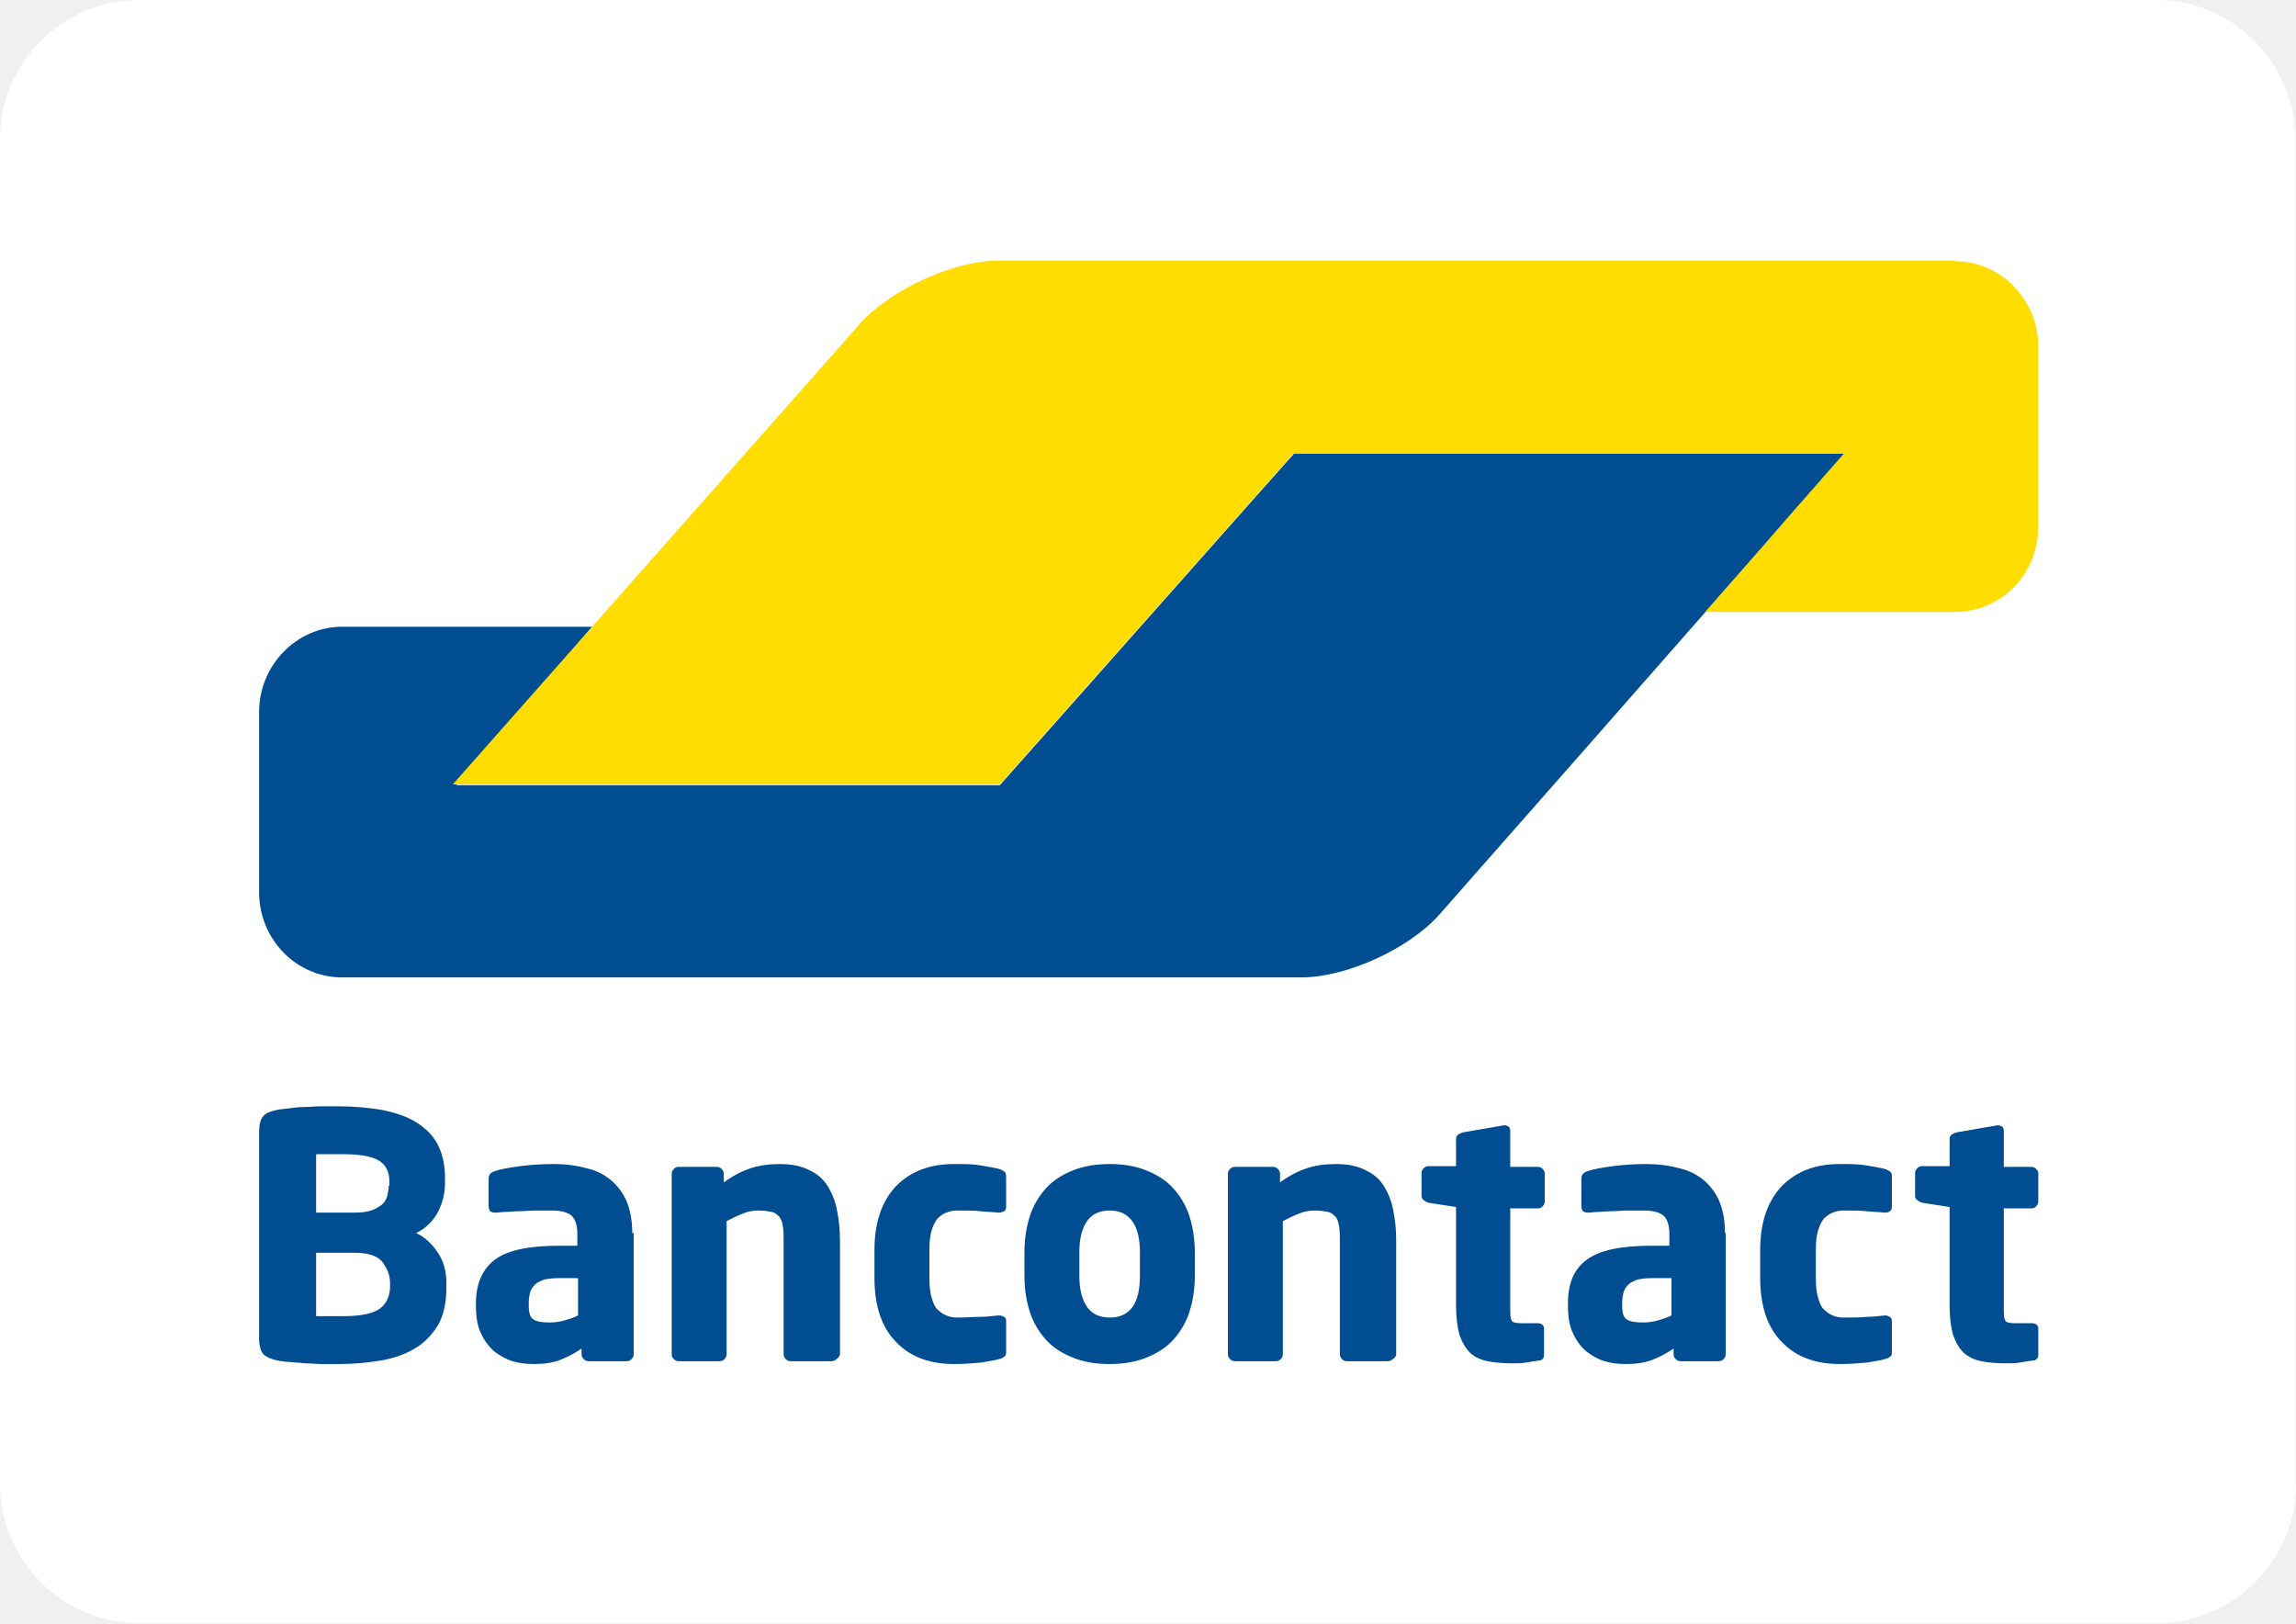
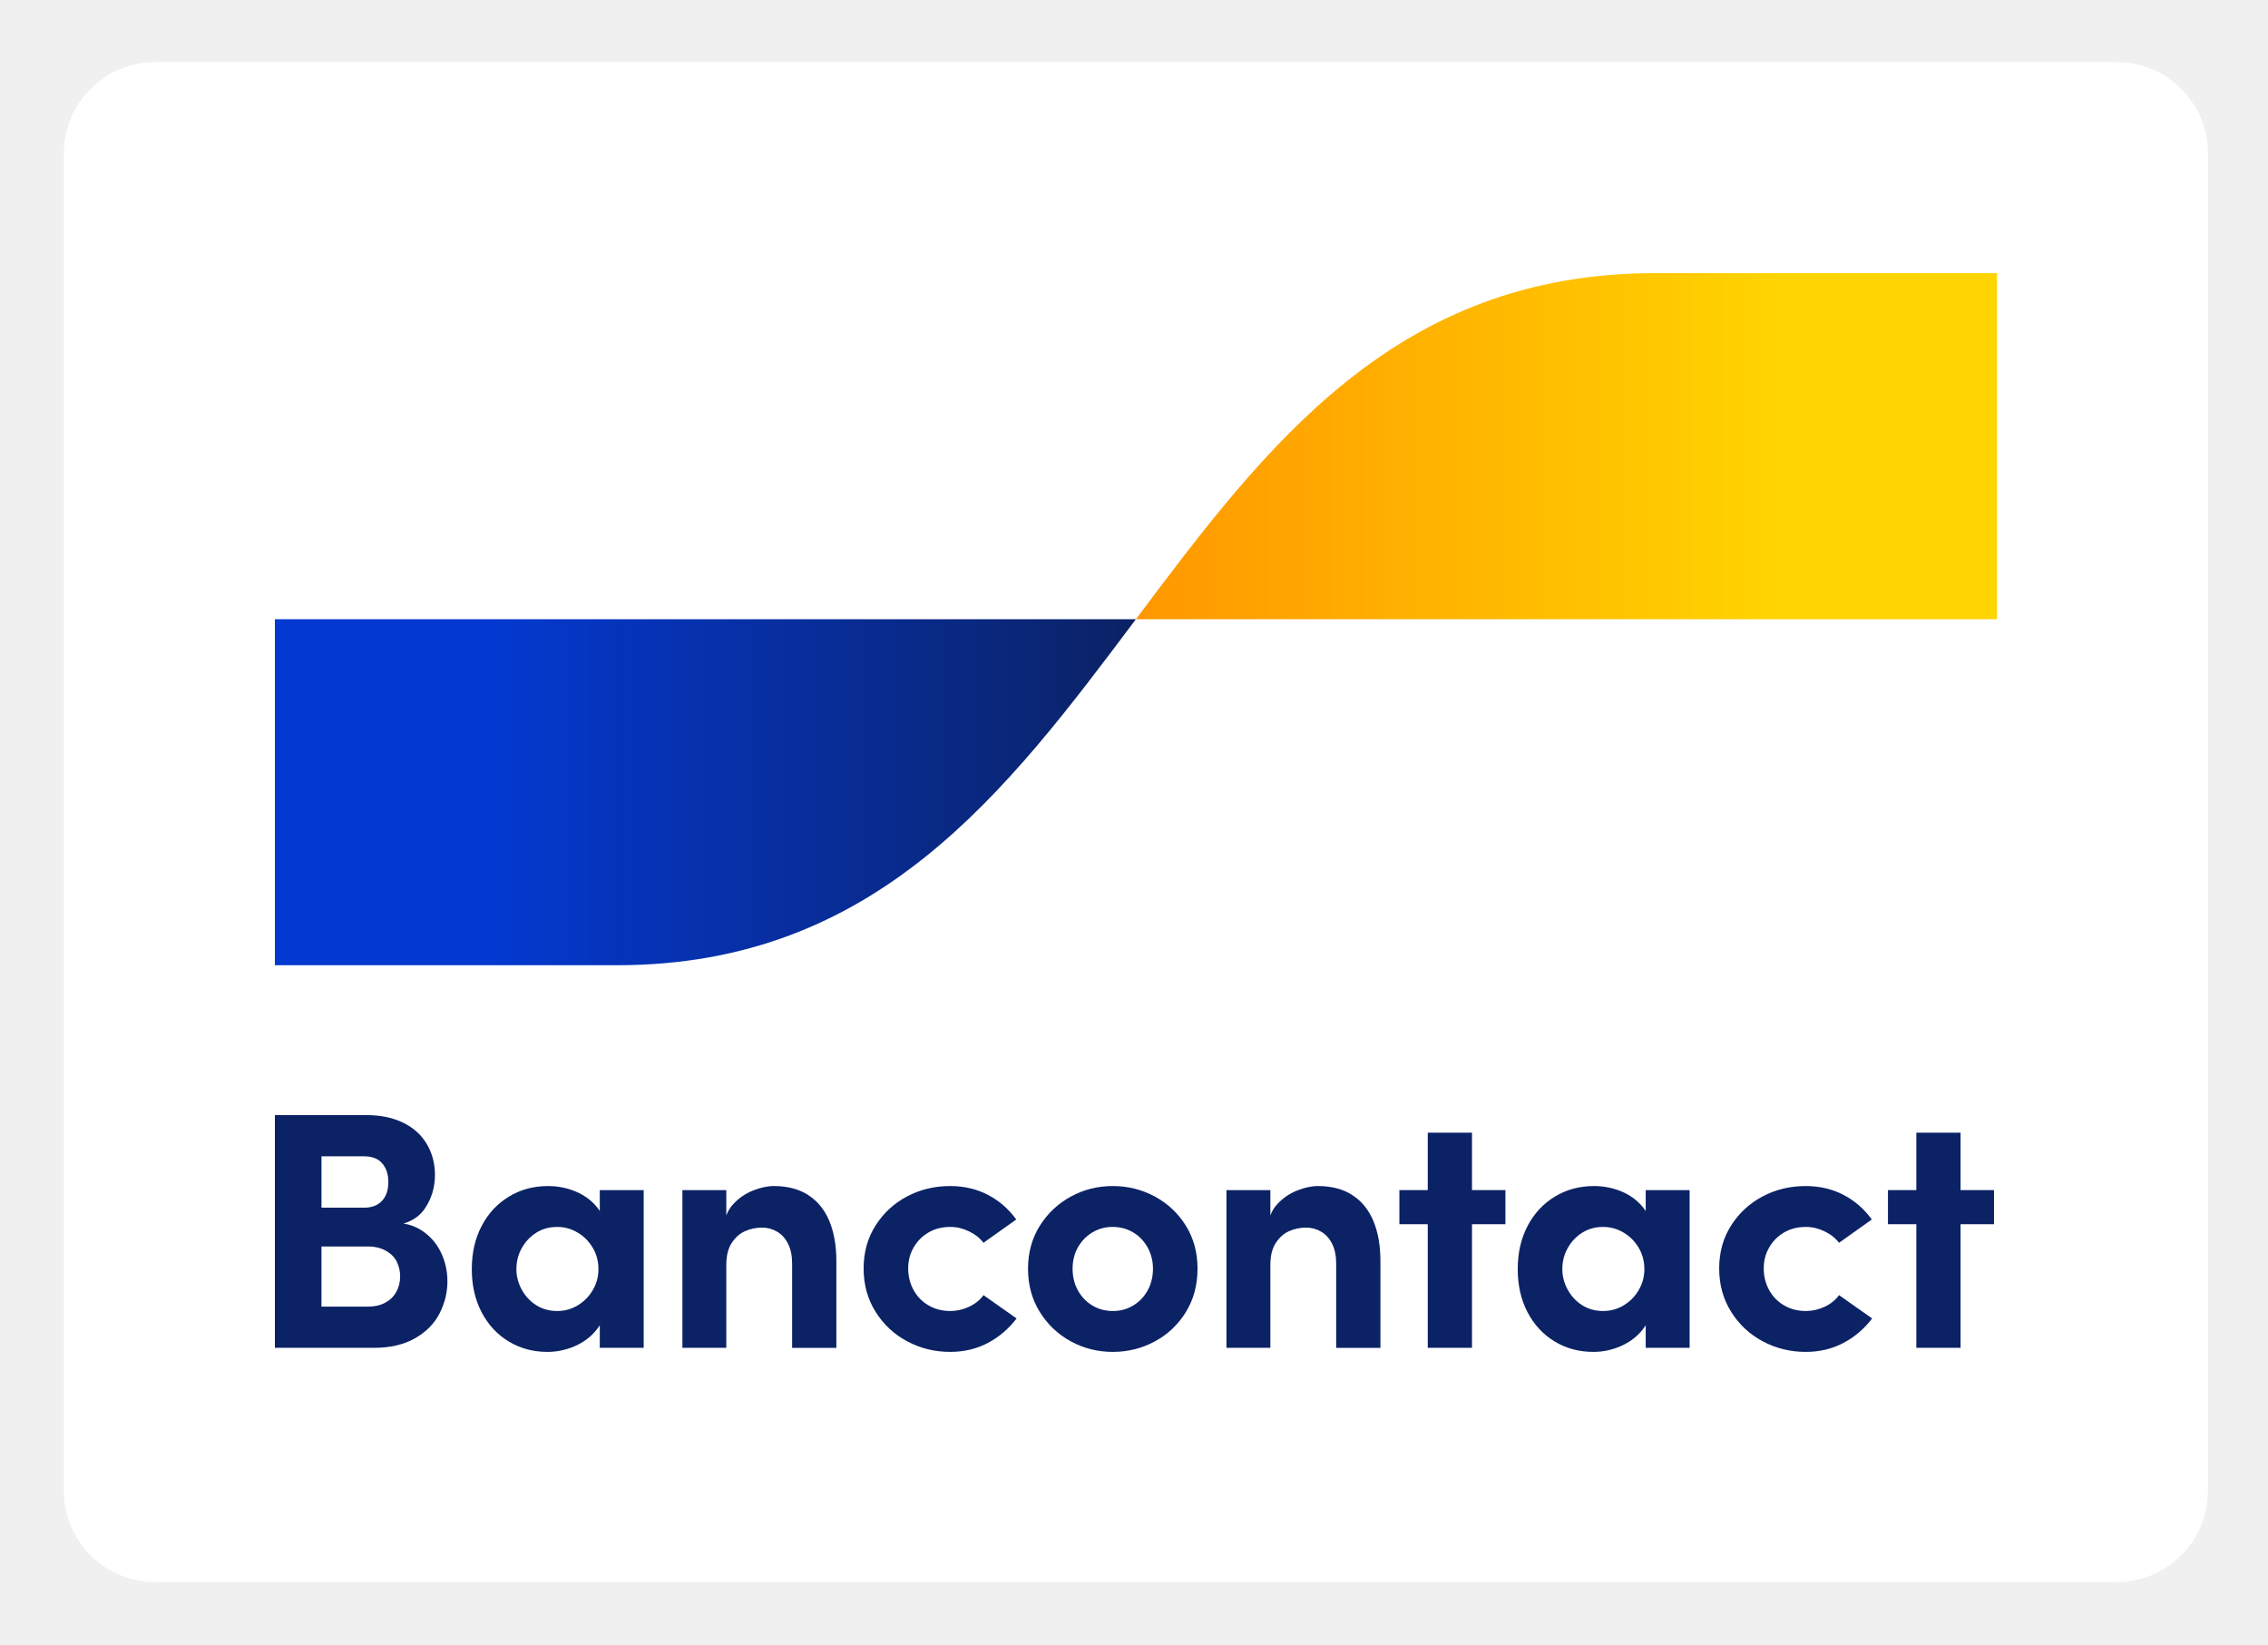
- <svg xmlns="http://www.w3.org/2000/svg" version="1.1" id="Layer_1" x="0px" y="0px" viewBox="0 0 326.1 230.5" style="enable-background:new 0 0 326.1 230.5;" xml:space="preserve">
-   <style type="text/css">
- 	.st0{fill:#FFFFFF;}
- 	.st1{fill:#004E91;}
- 	.st2{fill:#FFDD00;}
- 	.st3{fill:none;}
- </style>
+ <svg xmlns="http://www.w3.org/2000/svg" viewBox="0 0 1490 1080">
+   <defs>
+     <clipPath id="clippath">
+       <path style="fill:none" d="M1087.22,179.42c-170.48,0-255.72,113.65-340.96,227.31h565.68v-227.31h-224.72Z" />
+     </clipPath>\
+ 		<linearGradient id="linear-gradient" x1="746.26" y1="293.07" x2="1311.94" y2="293.07" gradientUnits="userSpaceOnUse">
+       <stop offset="0" stop-color="#ff9700" />
+       <stop offset=".75" stop-color="#ffd400" />
+       <stop offset="1" stop-color="#ffd400" />
+     </linearGradient>
+     <clipPath id="clippath-1">
+       <path style="fill:none" d="M180.58,406.73v227.3h224.72c170.48,0,255.72-113.66,340.95-227.3H180.58Z" />
+     </clipPath>
+     <linearGradient id="linear-gradient-2" x1="4106.22" y1="5506.21" x2="4110.6" y2="5506.21" gradientTransform="translate(-525495.79 705423.17) scale(128.02 -128.02)" gradientUnits="userSpaceOnUse">
+       <stop offset="0" stop-color="#0439d1" />
+       <stop offset=".25" stop-color="#0439d1" />
+       <stop offset="1" stop-color="#0b2265" />
+     </linearGradient>
+   </defs>
  <g>
-     <g>
-       <path class="st0" d="M326.1,210.7c0,10.9-8.9,19.8-19.8,19.8H19.8C8.9,230.5,0,221.6,0,210.7V19.8C0,8.9,8.9,0,19.8,0h286.4    c10.9,0,19.8,8.9,19.8,19.8V210.7z" />
+     <rect style="fill:#fff" x="41.95" y="40.78" width="1408.61" height="998.43" rx="60" ry="60" />
+   </g>
+   <g>
+     <g style="clip-path:url(#clippath)">
+       <rect style="fill:url(#linear-gradient)" x="746.26" y="179.42" width="565.68" height="227.31" />
    </g>
-     <g>
-       <path class="st1" d="M262,64.4h-11.8h-54.6h-11.8l-8,9l-25.8,29.1v0l-8,9h-11.8H76.6H64.8l7.8-9.1l3.7-4.3l7.8-9.1H72.3H57.1h-8.5    c-6.5,0-11.8,5.5-11.8,12.1v0v23.4v2.2c0,6.7,5.3,12.1,11.8,12.1h3.3h124h8.9c6.5,0,15.4-4.1,19.7-9l20.6-23.4L262,64.4z" />
-       <path class="st2" d="M277.7,37.1c6.5,0,11.8,5.5,11.8,12.1v25.6c0,6.7-5.3,12.1-11.8,12.1h-6.4H254h-11.8l7.9-9c0,0,0,0,0,0    l3.9-4.5l7.9-9h-78.2l-41.7,47H64.3l55.7-63l2.1-2.4c4.4-4.9,13.3-9,19.8-9h2.7H277.7z" />
+     <g style="clip-path:url(#clippath-1)">
+       <rect style="fill:url(#linear-gradient-2)" x="180.58" y="406.73" width="565.67" height="227.3" />
    </g>
-     <path class="st1" d="M289.5,192.4v-3.7c0-0.5-0.3-0.8-1-0.8h-2.4c-0.7,0-1.2-0.1-1.3-0.4c-0.2-0.3-0.2-0.9-0.2-1.9v-14h3.9   c0.3,0,0.5-0.1,0.7-0.3c0.2-0.2,0.3-0.4,0.3-0.7v-3.9c0-0.3-0.1-0.5-0.3-0.7c-0.2-0.2-0.4-0.3-0.7-0.3h-3.9v-5.1   c0-0.3-0.1-0.5-0.2-0.6c-0.2-0.1-0.4-0.2-0.6-0.2h-0.1l-5.8,1c-0.3,0.1-0.5,0.2-0.7,0.3c-0.2,0.2-0.3,0.4-0.3,0.6v3.9h-3.9   c-0.3,0-0.5,0.1-0.7,0.3c-0.2,0.2-0.3,0.4-0.3,0.7v3.2c0,0.3,0.1,0.5,0.3,0.6c0.2,0.2,0.4,0.3,0.7,0.4l3.9,0.6v14   c0,1.7,0.2,3.1,0.5,4.2c0.4,1.1,0.9,1.9,1.5,2.5c0.7,0.6,1.5,1,2.5,1.2c1,0.2,2.2,0.3,3.5,0.3c0.7,0,1.3,0,1.9-0.1   c0.5-0.1,1.2-0.2,1.9-0.3C289.2,193.2,289.5,192.9,289.5,192.4 M268.7,191.9v-4.3c0-0.3-0.1-0.5-0.3-0.6c-0.2-0.1-0.4-0.2-0.6-0.2   h-0.1c-0.9,0.1-1.8,0.2-2.6,0.2c-0.8,0.1-1.9,0.1-3.3,0.1c-0.5,0-1.1-0.1-1.5-0.3c-0.5-0.2-0.9-0.5-1.3-0.9c-0.4-0.4-0.6-1-0.8-1.7   c-0.2-0.7-0.3-1.6-0.3-2.7v-4c0-1.1,0.1-2,0.3-2.7c0.2-0.7,0.5-1.3,0.8-1.7c0.4-0.4,0.8-0.7,1.3-0.9c0.5-0.2,1-0.3,1.5-0.3   c1.4,0,2.5,0,3.3,0.1c0.8,0.1,1.7,0.1,2.6,0.2h0.1c0.3,0,0.5-0.1,0.6-0.2c0.2-0.1,0.3-0.3,0.3-0.6v-4.3c0-0.4-0.1-0.6-0.2-0.7   c-0.2-0.1-0.4-0.3-0.8-0.4c-0.7-0.2-1.5-0.3-2.6-0.5c-1.1-0.2-2.3-0.2-3.8-0.2c-3.4,0-6.1,1-8.2,3.1c-2,2.1-3.1,5.1-3.1,9.1v4   c0,3.9,1,7,3.1,9.1c2,2.1,4.8,3.1,8.2,3.1c1.4,0,2.7-0.1,3.8-0.2c1.1-0.2,2-0.3,2.6-0.5c0.4-0.1,0.6-0.2,0.8-0.4   C268.7,192.5,268.7,192.2,268.7,191.9 M237.4,186.8c-0.6,0.3-1.2,0.5-1.9,0.7c-0.7,0.2-1.4,0.3-2.1,0.3c-1,0-1.8-0.1-2.3-0.4   s-0.7-0.9-0.7-2V185c0-0.6,0.1-1.1,0.2-1.5c0.1-0.4,0.4-0.8,0.7-1.1c0.3-0.3,0.8-0.5,1.3-0.7c0.5-0.1,1.2-0.2,2.1-0.2h2.7V186.8z    M245,175.1c0-1.8-0.3-3.3-0.8-4.5c-0.5-1.2-1.3-2.2-2.2-3c-1-0.8-2.1-1.4-3.5-1.7c-1.4-0.4-3-0.6-4.7-0.6c-1.6,0-3.2,0.1-4.7,0.3   c-1.5,0.2-2.7,0.4-3.6,0.7c-0.6,0.2-0.9,0.5-0.9,1.1v3.9c0,0.3,0.1,0.5,0.2,0.7c0.2,0.1,0.4,0.2,0.6,0.2h0.2c0.4,0,0.9-0.1,1.4-0.1   c0.6,0,1.2-0.1,1.9-0.1c0.7,0,1.5-0.1,2.3-0.1c0.8,0,1.6,0,2.3,0c1.1,0,2,0.2,2.6,0.6c0.6,0.4,1,1.3,1,2.7v1.7h-2.6   c-4.1,0-7.2,0.6-9,1.9c-1.9,1.3-2.8,3.4-2.8,6.2v0.4c0,1.6,0.2,2.9,0.7,3.9c0.5,1.1,1.1,1.9,1.9,2.6c0.8,0.6,1.6,1.1,2.6,1.4   c1,0.3,2,0.4,3.1,0.4c1.4,0,2.7-0.2,3.7-0.6c1-0.4,2-0.9,3-1.6v0.8c0,0.3,0.1,0.5,0.3,0.7c0.2,0.2,0.4,0.3,0.7,0.3h5.4   c0.3,0,0.5-0.1,0.7-0.3c0.2-0.2,0.3-0.4,0.3-0.7V175.1z M219.3,192.4v-3.7c0-0.5-0.3-0.8-1-0.8H216c-0.7,0-1.2-0.1-1.3-0.4   c-0.2-0.3-0.2-0.9-0.2-1.9v-14h3.9c0.3,0,0.5-0.1,0.7-0.3s0.3-0.4,0.3-0.7v-3.9c0-0.3-0.1-0.5-0.3-0.7s-0.4-0.3-0.7-0.3h-3.9v-5.1   c0-0.3-0.1-0.5-0.2-0.6c-0.2-0.1-0.4-0.2-0.6-0.2h-0.1l-5.8,1c-0.3,0.1-0.5,0.2-0.7,0.3c-0.2,0.2-0.3,0.4-0.3,0.6v3.9h-3.9   c-0.3,0-0.5,0.1-0.7,0.3c-0.2,0.2-0.3,0.4-0.3,0.7v3.2c0,0.3,0.1,0.5,0.3,0.6c0.2,0.2,0.4,0.3,0.7,0.4l3.9,0.6v14   c0,1.7,0.2,3.1,0.5,4.2c0.4,1.1,0.9,1.9,1.5,2.5s1.5,1,2.5,1.2c1,0.2,2.2,0.3,3.5,0.3c0.7,0,1.3,0,1.9-0.1c0.5-0.1,1.2-0.2,1.9-0.3   C219,193.2,219.3,192.9,219.3,192.4 M198.3,192.3v-16c0-1.5-0.1-2.9-0.4-4.3c-0.2-1.3-0.7-2.5-1.3-3.5c-0.6-1-1.5-1.8-2.6-2.3   c-1.1-0.6-2.5-0.9-4.3-0.9c-1.5,0-2.9,0.2-4.1,0.6c-1.2,0.4-2.4,1-3.8,2v-1.2c0-0.3-0.1-0.5-0.3-0.7c-0.2-0.2-0.4-0.3-0.7-0.3h-5.4   c-0.3,0-0.5,0.1-0.7,0.3c-0.2,0.2-0.3,0.4-0.3,0.7v25.6c0,0.3,0.1,0.5,0.3,0.7c0.2,0.2,0.4,0.3,0.7,0.3h5.8c0.3,0,0.5-0.1,0.7-0.3   c0.2-0.2,0.3-0.4,0.3-0.7v-18.9c0.8-0.4,1.6-0.8,2.4-1.1c0.7-0.3,1.5-0.4,2.2-0.4c0.7,0,1.3,0.1,1.8,0.2c0.5,0.1,0.8,0.4,1.1,0.7   c0.3,0.4,0.4,0.8,0.5,1.4c0.1,0.6,0.1,1.3,0.1,2.1v16c0,0.3,0.1,0.5,0.3,0.7c0.2,0.2,0.4,0.3,0.7,0.3h5.8c0.3,0,0.5-0.1,0.7-0.3   C198.2,192.8,198.3,192.5,198.3,192.3 M161.9,181.2c0,3.9-1.4,5.9-4.3,5.9c-1.4,0-2.5-0.5-3.2-1.5c-0.7-1-1.1-2.5-1.1-4.4v-3.4   c0-2,0.4-3.4,1.1-4.4c0.7-1,1.8-1.5,3.2-1.5c2.8,0,4.3,2,4.3,5.9V181.2z M169.7,177.8c0-1.9-0.3-3.7-0.8-5.2   c-0.5-1.5-1.3-2.8-2.3-3.9c-1-1.1-2.3-1.9-3.8-2.5c-1.5-0.6-3.2-0.9-5.2-0.9c-2,0-3.7,0.3-5.2,0.9c-1.5,0.6-2.8,1.4-3.8,2.5   c-1,1.1-1.8,2.4-2.3,3.9c-0.5,1.5-0.8,3.3-0.8,5.2v3.4c0,1.9,0.3,3.7,0.8,5.2c0.5,1.5,1.3,2.8,2.3,3.9c1,1.1,2.3,1.9,3.8,2.5   c1.5,0.6,3.2,0.9,5.2,0.9c2,0,3.7-0.3,5.2-0.9c1.5-0.6,2.8-1.4,3.8-2.5s1.8-2.4,2.3-3.9c0.5-1.5,0.8-3.3,0.8-5.2V177.8z    M142.9,191.9v-4.3c0-0.3-0.1-0.5-0.3-0.6c-0.2-0.1-0.4-0.2-0.7-0.2h-0.1c-0.9,0.1-1.8,0.2-2.6,0.2s-1.9,0.1-3.3,0.1   c-0.5,0-1.1-0.1-1.5-0.3c-0.5-0.2-0.9-0.5-1.3-0.9c-0.4-0.4-0.6-1-0.8-1.7c-0.2-0.7-0.3-1.6-0.3-2.7v-4c0-1.1,0.1-2,0.3-2.7   c0.2-0.7,0.5-1.3,0.8-1.7c0.4-0.4,0.8-0.7,1.3-0.9c0.5-0.2,1-0.3,1.5-0.3c1.4,0,2.5,0,3.3,0.1c0.8,0.1,1.7,0.1,2.6,0.2h0.1   c0.3,0,0.5-0.1,0.7-0.2c0.2-0.1,0.3-0.3,0.3-0.6v-4.3c0-0.4-0.1-0.6-0.2-0.7c-0.2-0.1-0.4-0.3-0.8-0.4c-0.7-0.2-1.5-0.3-2.6-0.5   c-1.1-0.2-2.3-0.2-3.8-0.2c-3.4,0-6.1,1-8.2,3.1c-2,2.1-3.1,5.1-3.1,9.1v4c0,3.9,1,7,3.1,9.1c2,2.1,4.8,3.1,8.2,3.1   c1.4,0,2.7-0.1,3.8-0.2c1.1-0.2,1.9-0.3,2.6-0.5c0.4-0.1,0.6-0.2,0.8-0.4C142.9,192.5,142.9,192.2,142.9,191.9 M119.3,192.3v-16   c0-1.5-0.1-2.9-0.4-4.3c-0.2-1.3-0.7-2.5-1.3-3.5c-0.6-1-1.5-1.8-2.6-2.3c-1.1-0.6-2.5-0.9-4.3-0.9c-1.5,0-2.9,0.2-4.1,0.6   c-1.2,0.4-2.4,1-3.8,2v-1.2c0-0.3-0.1-0.5-0.3-0.7c-0.2-0.2-0.4-0.3-0.7-0.3h-5.4c-0.3,0-0.5,0.1-0.7,0.3c-0.2,0.2-0.3,0.4-0.3,0.7   v25.6c0,0.3,0.1,0.5,0.3,0.7c0.2,0.2,0.4,0.3,0.7,0.3h5.8c0.3,0,0.5-0.1,0.7-0.3c0.2-0.2,0.3-0.4,0.3-0.7v-18.9   c0.8-0.4,1.6-0.8,2.4-1.1c0.7-0.3,1.5-0.4,2.2-0.4c0.7,0,1.3,0.1,1.8,0.2c0.5,0.1,0.8,0.4,1.1,0.7c0.3,0.4,0.4,0.8,0.5,1.4   c0.1,0.6,0.1,1.3,0.1,2.1v16c0,0.3,0.1,0.5,0.3,0.7c0.2,0.2,0.4,0.3,0.7,0.3h5.8c0.3,0,0.5-0.1,0.7-0.3   C119.1,192.8,119.3,192.5,119.3,192.3 M82.1,186.8c-0.6,0.3-1.2,0.5-1.9,0.7c-0.7,0.2-1.4,0.3-2.1,0.3c-1,0-1.8-0.1-2.3-0.4   s-0.7-0.9-0.7-2V185c0-0.6,0.1-1.1,0.2-1.5c0.1-0.4,0.4-0.8,0.7-1.1c0.3-0.3,0.8-0.5,1.3-0.7c0.5-0.1,1.2-0.2,2.1-0.2h2.7V186.8z    M89.8,175.1c0-1.8-0.3-3.3-0.8-4.5c-0.5-1.2-1.3-2.2-2.2-3c-1-0.8-2.1-1.4-3.5-1.7c-1.4-0.4-3-0.6-4.7-0.6c-1.6,0-3.2,0.1-4.7,0.3   c-1.5,0.2-2.7,0.4-3.6,0.7c-0.6,0.2-0.9,0.5-0.9,1.1v3.9c0,0.3,0.1,0.5,0.2,0.7c0.2,0.1,0.4,0.2,0.6,0.2h0.2c0.4,0,0.9-0.1,1.4-0.1   c0.6,0,1.2-0.1,2-0.1c0.7,0,1.5-0.1,2.3-0.1c0.8,0,1.6,0,2.3,0c1.1,0,2,0.2,2.6,0.6c0.6,0.4,1,1.3,1,2.7v1.7h-2.6   c-4.1,0-7.2,0.6-9,1.9s-2.8,3.4-2.8,6.2v0.4c0,1.6,0.2,2.9,0.7,3.9c0.5,1.1,1.1,1.9,1.9,2.6c0.8,0.6,1.6,1.1,2.6,1.4   c1,0.3,2,0.4,3.1,0.4c1.4,0,2.7-0.2,3.7-0.6s2-0.9,3-1.6v0.8c0,0.3,0.1,0.5,0.3,0.7c0.2,0.2,0.4,0.3,0.7,0.3h5.4   c0.3,0,0.5-0.1,0.7-0.3c0.2-0.2,0.3-0.4,0.3-0.7V175.1z M55.4,182.7c0,1.3-0.5,2.4-1.4,3.1c-0.9,0.7-2.7,1.1-5.1,1.1h-0.8   c-0.4,0-0.8,0-1.2,0c-0.4,0-0.8,0-1.2,0h-0.8v-9h5.4c1.9,0,3.3,0.4,4,1.3c0.7,0.9,1.1,1.9,1.1,3V182.7z M55.2,168.4   c0,0.5-0.1,1-0.2,1.5c-0.2,0.5-0.4,0.9-0.8,1.2c-0.4,0.3-0.9,0.6-1.5,0.8c-0.6,0.2-1.4,0.3-2.4,0.3h-5.4v-8.3c0.2,0,0.4,0,0.7,0   c0.3,0,0.7,0,1.1,0h1.1h0.8c2.5,0,4.2,0.3,5.2,0.9c1,0.6,1.5,1.6,1.5,2.9V168.4z M63.4,182.2c0-1.7-0.4-3.1-1.2-4.3   c-0.8-1.2-1.8-2.2-3.1-2.8c1.3-0.6,2.3-1.6,3-2.8c0.7-1.3,1.1-2.7,1.1-4.2v-0.9c0-1.9-0.4-3.5-1.1-4.8c-0.7-1.3-1.8-2.3-3.1-3.1   c-1.3-0.8-2.9-1.3-4.8-1.7c-1.9-0.3-3.9-0.5-6.2-0.5c-0.8,0-1.6,0-2.4,0c-0.8,0-1.6,0.1-2.4,0.1c-0.8,0-1.5,0.1-2.2,0.2   c-0.7,0.1-1.2,0.1-1.6,0.2c-0.9,0.2-1.6,0.4-2,0.9c-0.4,0.4-0.6,1.2-0.6,2.3V190c0,1.1,0.2,1.8,0.6,2.3c0.4,0.4,1.1,0.7,2,0.9   c0.5,0.1,1.1,0.2,1.7,0.2c0.7,0.1,1.4,0.1,2.2,0.2c0.8,0,1.6,0.1,2.4,0.1c0.8,0,1.7,0,2.5,0c2.1,0,4.1-0.2,5.9-0.5   c1.8-0.3,3.5-0.9,4.8-1.7c1.4-0.8,2.4-1.9,3.3-3.3c0.8-1.4,1.2-3.2,1.2-5.3V182.2z" />
-     <rect class="st3" width="326" height="230.5" />
+   </g>
+   <g>
+     <path style="fill:#0b2265" d="M277.2,808.36c-3.57-2.38-7.59-3.92-12.05-4.65,6.1-1.9,10.72-5.12,13.83-9.66,4.51-6.58,6.77-14.01,6.77-22.29,0-7.54-1.81-14.34-5.44-20.41-3.63-6.06-8.84-10.72-15.64-13.98-6.8-3.25-14.64-4.88-23.52-4.88h-60.56v152.85h65.22c10.5,0,19.41-2.07,26.73-6.21,7.32-4.14,12.72-9.57,16.19-16.3,3.47-6.73,5.21-13.79,5.21-21.19,0-6.66-1.41-12.94-4.21-18.86-2.81-5.91-6.99-10.72-12.53-14.42ZM251.14,764.22c2.66,3.11,3.99,7.17,3.99,12.2,0,5.32-1.41,9.47-4.21,12.42-2.81,2.96-6.66,4.44-11.54,4.44h-28.17v-33.72h28.17c5.18,0,9.1,1.55,11.76,4.66ZM260.45,848.41c-1.63,3.03-4.03,5.44-7.21,7.21-3.18,1.77-7.06,2.66-11.65,2.66h-30.39v-39.49h30.61c4.58,0,8.54.96,11.87,2.88,3.33,1.92,5.69,4.36,7.1,7.32,1.4,2.96,2.11,6.14,2.11,9.54s-.81,6.84-2.44,9.87Z" />
+     <path style="fill:#0b2265" d="M394.04,795.5c-.67-1.03-1.4-2.03-2.22-3-3.7-4.36-8.36-7.69-13.98-9.98-5.62-2.29-11.54-3.44-17.75-3.44-9.62,0-18.23,2.33-25.84,6.99-7.62,4.66-13.57,11.09-17.86,19.3-4.29,8.21-6.43,17.64-6.43,28.29s2.14,20.08,6.43,28.28c4.29,8.21,10.21,14.61,17.75,19.19,7.54,4.58,16.05,6.88,25.51,6.88,6.21,0,12.2-1.26,17.97-3.77,5.77-2.51,10.5-6.06,14.2-10.65.82-1.01,1.55-2.05,2.22-3.11v14.87h28.84v-103.6h-28.84v13.76ZM389.5,847.3c-2.44,4.21-5.73,7.58-9.87,10.09-4.14,2.52-8.65,3.77-13.53,3.77-5.18,0-9.76-1.25-13.75-3.77-3.99-2.51-7.18-5.91-9.54-10.2-2.37-4.29-3.55-8.8-3.55-13.53,0-5.03,1.18-9.65,3.55-13.87,2.36-4.21,5.55-7.58,9.54-10.09,3.99-2.51,8.58-3.77,13.75-3.77,4.73,0,9.17,1.22,13.31,3.66,4.14,2.44,7.47,5.77,9.98,9.98,2.51,4.21,3.77,8.91,3.77,14.09,0,4.88-1.22,9.43-3.66,13.64Z" />
+     <path style="fill:#0b2265" d="M530.96,784.96c-6.14-3.92-13.64-5.88-22.52-5.88-4.29,0-8.91,1-13.87,3-4.96,2-9.24,4.96-12.87,8.87-2.06,2.23-3.56,4.72-4.55,7.45v-16.65h-28.84v103.6h28.84v-54.35c0-6.06,1.18-10.91,3.55-14.53,2.36-3.62,5.29-6.21,8.76-7.76,3.47-1.55,7.21-2.33,11.2-2.33,3.55,0,6.84.89,9.87,2.66,3.03,1.78,5.44,4.44,7.21,7.99,1.77,3.55,2.66,7.91,2.66,13.09v55.24h29.06v-57.01c0-10.21-1.55-19-4.66-26.4-3.11-7.39-7.73-13.05-13.86-16.97Z" />
+     <path style="fill:#0b2265" d="M636.58,858.39c-3.99,1.85-8.06,2.77-12.2,2.77-5.32,0-10.09-1.22-14.31-3.66-4.22-2.44-7.51-5.8-9.87-10.09-2.37-4.29-3.55-9.02-3.55-14.2s1.18-9.61,3.55-13.75c2.36-4.14,5.62-7.43,9.76-9.87,4.14-2.44,8.95-3.66,14.42-3.66,4.14,0,8.21.96,12.2,2.88,3.99,1.92,7.17,4.44,9.54,7.54l21.52-15.31c-5.03-6.95-11.24-12.35-18.63-16.19-7.4-3.84-15.68-5.77-24.85-5.77-10.21,0-19.6,2.26-28.17,6.77-8.58,4.51-15.49,10.87-20.74,19.08-5.25,8.21-7.88,17.64-7.88,28.28s2.62,20.15,7.88,28.51c5.25,8.36,12.2,14.83,20.85,19.41,8.65,4.58,18,6.88,28.06,6.88,9.17,0,17.45-1.96,24.85-5.88,7.39-3.92,13.68-9.28,18.86-16.08l-21.74-15.31c-2.37,3.25-5.55,5.81-9.54,7.65Z" />
+     <path style="fill:#0b2265" d="M758.68,785.96c-8.51-4.58-17.71-6.88-27.62-6.88s-19.08,2.29-27.51,6.88c-8.43,4.59-15.23,10.98-20.41,19.19-5.18,8.21-7.76,17.64-7.76,28.28s2.59,20.12,7.76,28.4c5.17,8.28,11.98,14.72,20.41,19.3,8.43,4.58,17.6,6.88,27.51,6.88s19.11-2.29,27.62-6.88c8.5-4.58,15.31-11.02,20.41-19.3,5.1-8.28,7.65-17.75,7.65-28.4s-2.55-20.08-7.65-28.28c-5.1-8.21-11.91-14.6-20.41-19.19ZM753.91,847.74c-2.37,4.21-5.55,7.51-9.54,9.87-3.99,2.37-8.36,3.55-13.09,3.55-5.03,0-9.54-1.18-13.53-3.55-3.99-2.36-7.18-5.66-9.54-9.87-2.37-4.22-3.55-8.99-3.55-14.31s1.18-10.06,3.55-14.2c2.36-4.14,5.55-7.39,9.54-9.76,3.99-2.36,8.35-3.55,13.09-3.55,5.03,0,9.54,1.19,13.53,3.55,3.99,2.37,7.17,5.66,9.54,9.87,2.36,4.22,3.55,8.91,3.55,14.09s-1.19,10.09-3.55,14.31Z" />
+     <path style="fill:#0b2265" d="M888.39,784.96c-6.14-3.92-13.64-5.88-22.52-5.88-4.29,0-8.91,1-13.87,3-4.96,2-9.24,4.96-12.87,8.87-2.06,2.23-3.56,4.72-4.55,7.45v-16.65h-28.84v103.6h28.84v-54.35c0-6.06,1.18-10.91,3.55-14.53,2.36-3.62,5.29-6.21,8.76-7.76,3.47-1.55,7.21-2.33,11.2-2.33,3.55,0,6.84.89,9.87,2.66,3.03,1.78,5.44,4.44,7.21,7.99,1.77,3.55,2.66,7.91,2.66,13.09v55.24h29.06v-57.01c0-10.21-1.55-19-4.66-26.4-3.11-7.39-7.73-13.05-13.86-16.97Z" />
+     <polygon style="fill:#0b2265" points="967.05 744.03 937.99 744.03 937.99 781.74 919.35 781.74 919.35 804.15 937.99 804.15 937.99 885.34 967.05 885.34 967.05 804.15 989.01 804.15 989.01 781.74 967.05 781.74 967.05 744.03" />
+     <path style="fill:#0b2265" d="M1081.18,795.5c-.67-1.03-1.4-2.03-2.22-3-3.7-4.36-8.36-7.69-13.98-9.98-5.62-2.29-11.54-3.44-17.75-3.44-9.62,0-18.23,2.33-25.84,6.99-7.62,4.66-13.57,11.09-17.86,19.3-4.29,8.21-6.43,17.64-6.43,28.29s2.14,20.08,6.43,28.28c4.29,8.21,10.21,14.61,17.75,19.19,7.54,4.58,16.05,6.88,25.51,6.88,6.21,0,12.2-1.26,17.97-3.77,5.77-2.51,10.5-6.06,14.2-10.65.82-1.01,1.55-2.05,2.22-3.11v14.87h28.84v-103.6h-28.84v13.76ZM1076.64,847.3c-2.44,4.21-5.73,7.58-9.87,10.09-4.14,2.52-8.65,3.77-13.53,3.77-5.18,0-9.76-1.25-13.75-3.77-3.99-2.51-7.17-5.91-9.54-10.2-2.37-4.29-3.55-8.8-3.55-13.53,0-5.03,1.18-9.65,3.55-13.87,2.36-4.21,5.55-7.58,9.54-10.09,3.99-2.51,8.58-3.77,13.75-3.77,4.73,0,9.17,1.22,13.31,3.66,4.14,2.44,7.47,5.77,9.98,9.98,2.51,4.21,3.77,8.91,3.77,14.09,0,4.88-1.22,9.43-3.66,13.64Z" />
+     <path style="fill:#0b2265" d="M1198.65,858.39c-3.99,1.85-8.06,2.77-12.2,2.77-5.32,0-10.09-1.22-14.31-3.66s-7.51-5.8-9.87-10.09c-2.37-4.29-3.55-9.02-3.55-14.2s1.18-9.61,3.55-13.75c2.36-4.14,5.62-7.43,9.76-9.87,4.14-2.44,8.95-3.66,14.42-3.66,4.14,0,8.21.96,12.2,2.88,3.99,1.92,7.17,4.44,9.54,7.54l21.52-15.31c-5.03-6.95-11.24-12.35-18.63-16.19-7.4-3.84-15.68-5.77-24.85-5.77-10.2,0-19.6,2.26-28.17,6.77-8.58,4.51-15.49,10.87-20.74,19.08-5.25,8.21-7.88,17.64-7.88,28.28s2.62,20.15,7.88,28.51c5.25,8.36,12.2,14.83,20.85,19.41,8.65,4.58,18,6.88,28.06,6.88,9.17,0,17.45-1.96,24.85-5.88,7.39-3.92,13.68-9.28,18.86-16.08l-21.74-15.31c-2.37,3.25-5.55,5.81-9.54,7.65Z" />
+     <polygon style="fill:#0b2265" points="1309.99 781.74 1288.03 781.74 1288.03 744.03 1258.97 744.03 1258.97 781.74 1240.33 781.74 1240.33 804.15 1258.97 804.15 1258.97 885.34 1288.03 885.34 1288.03 804.15 1309.99 804.15 1309.99 781.74" />
  </g>
</svg>
